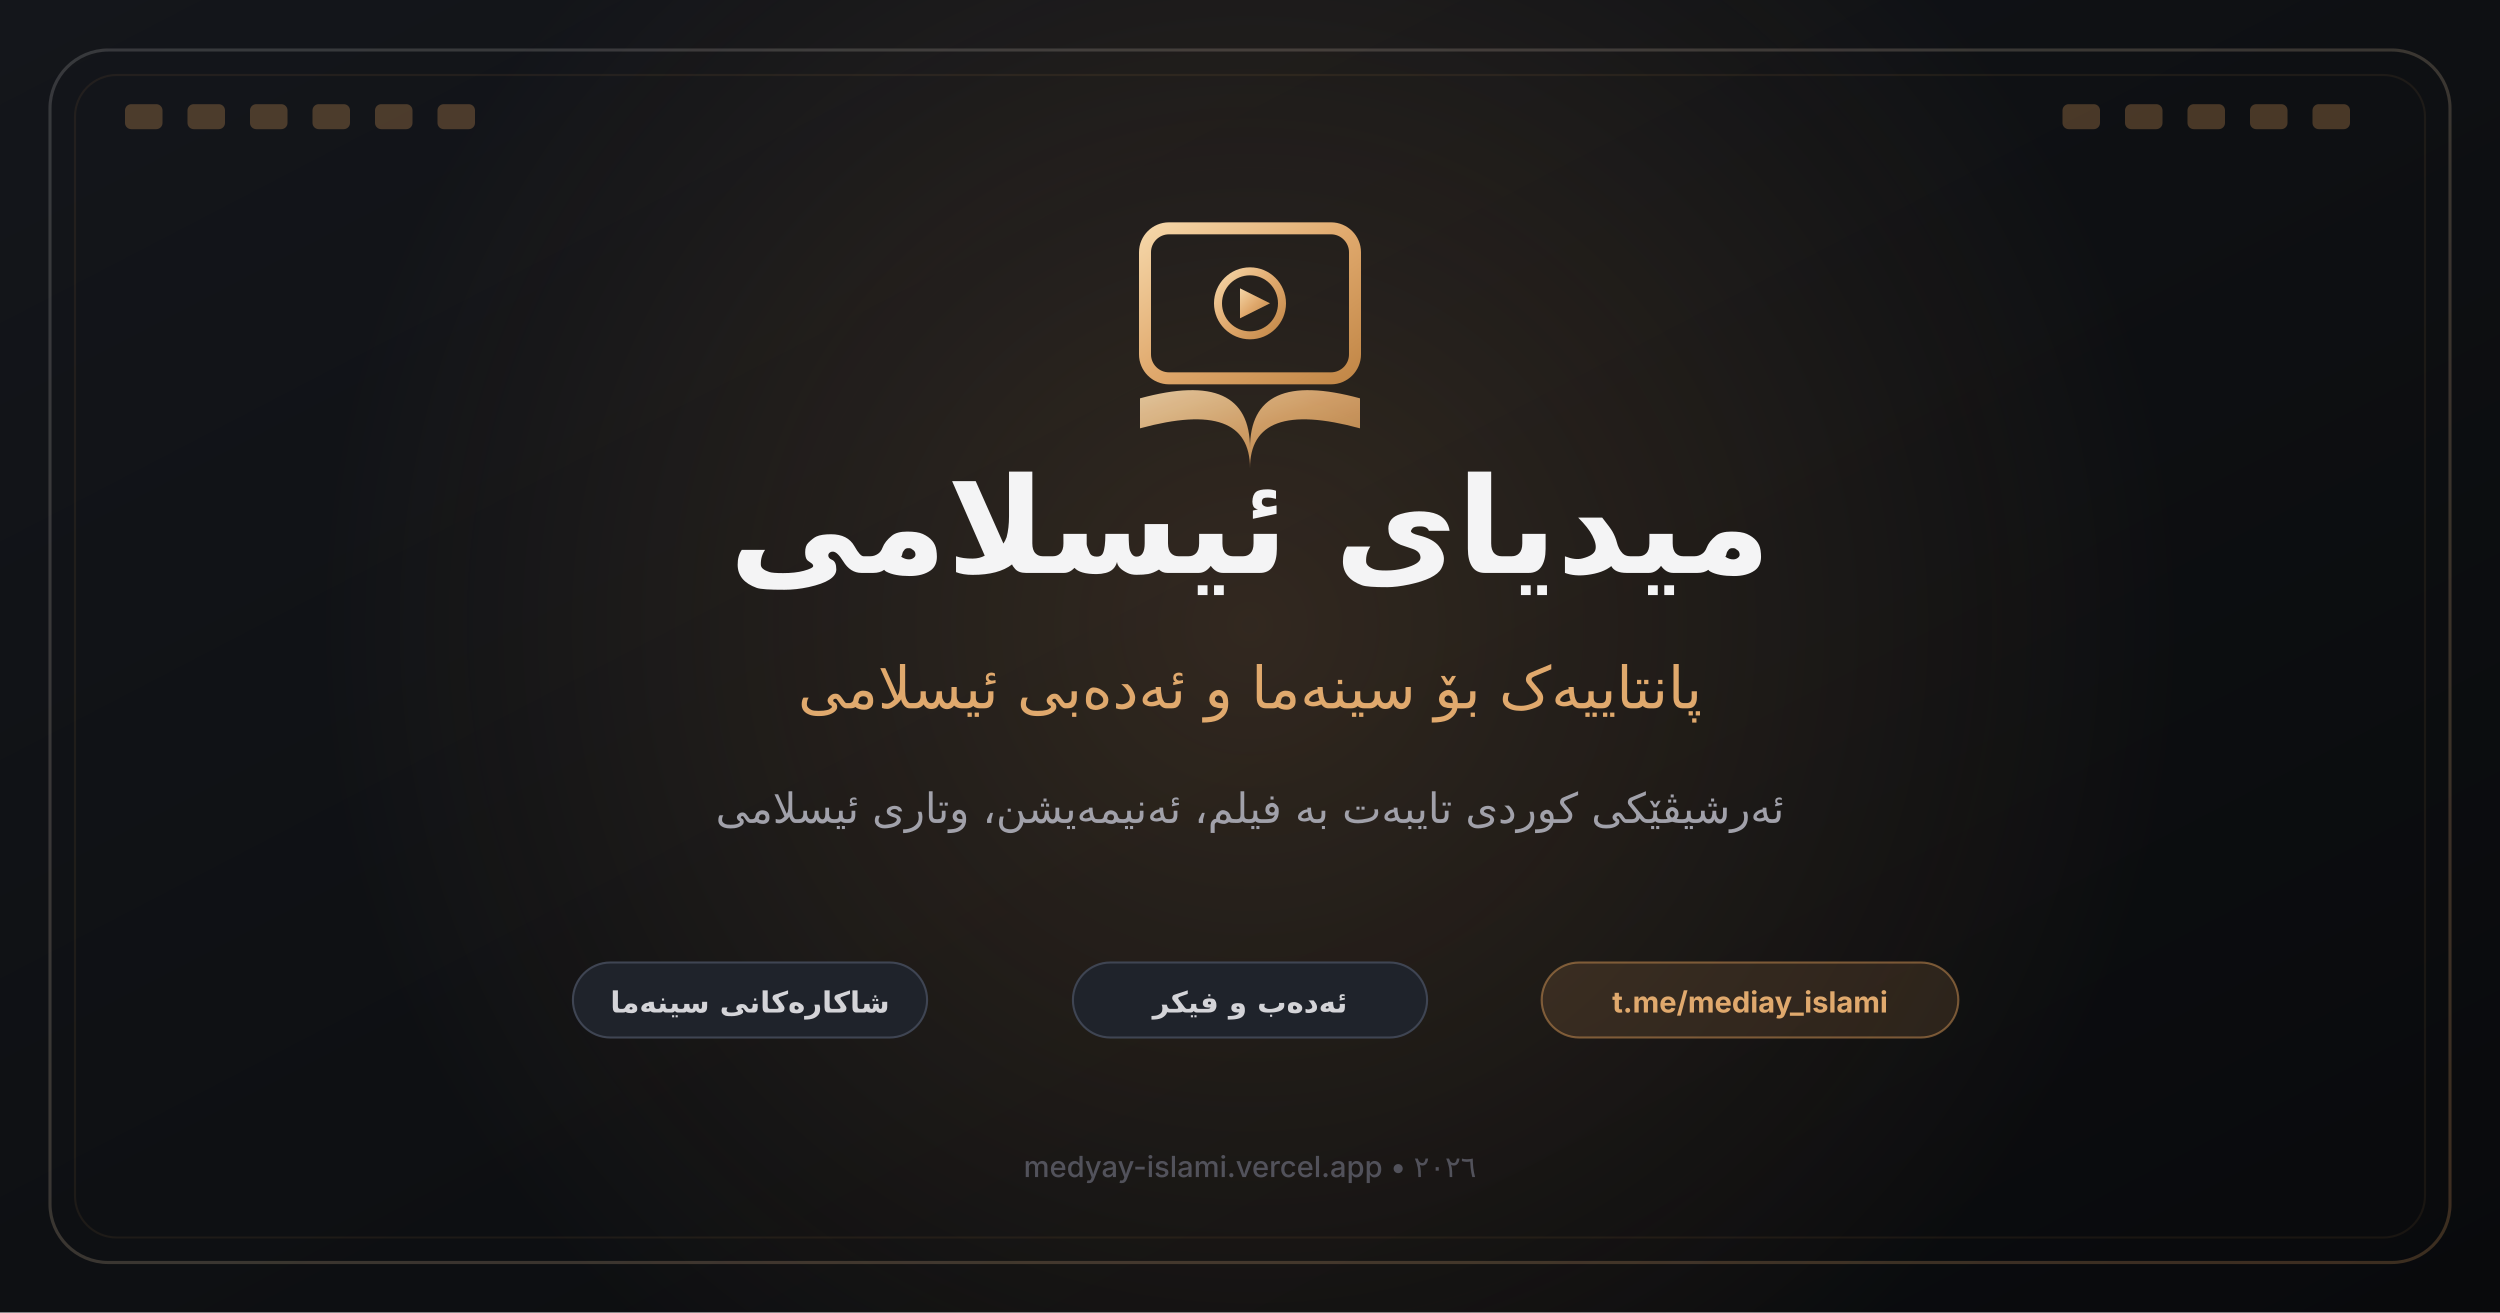
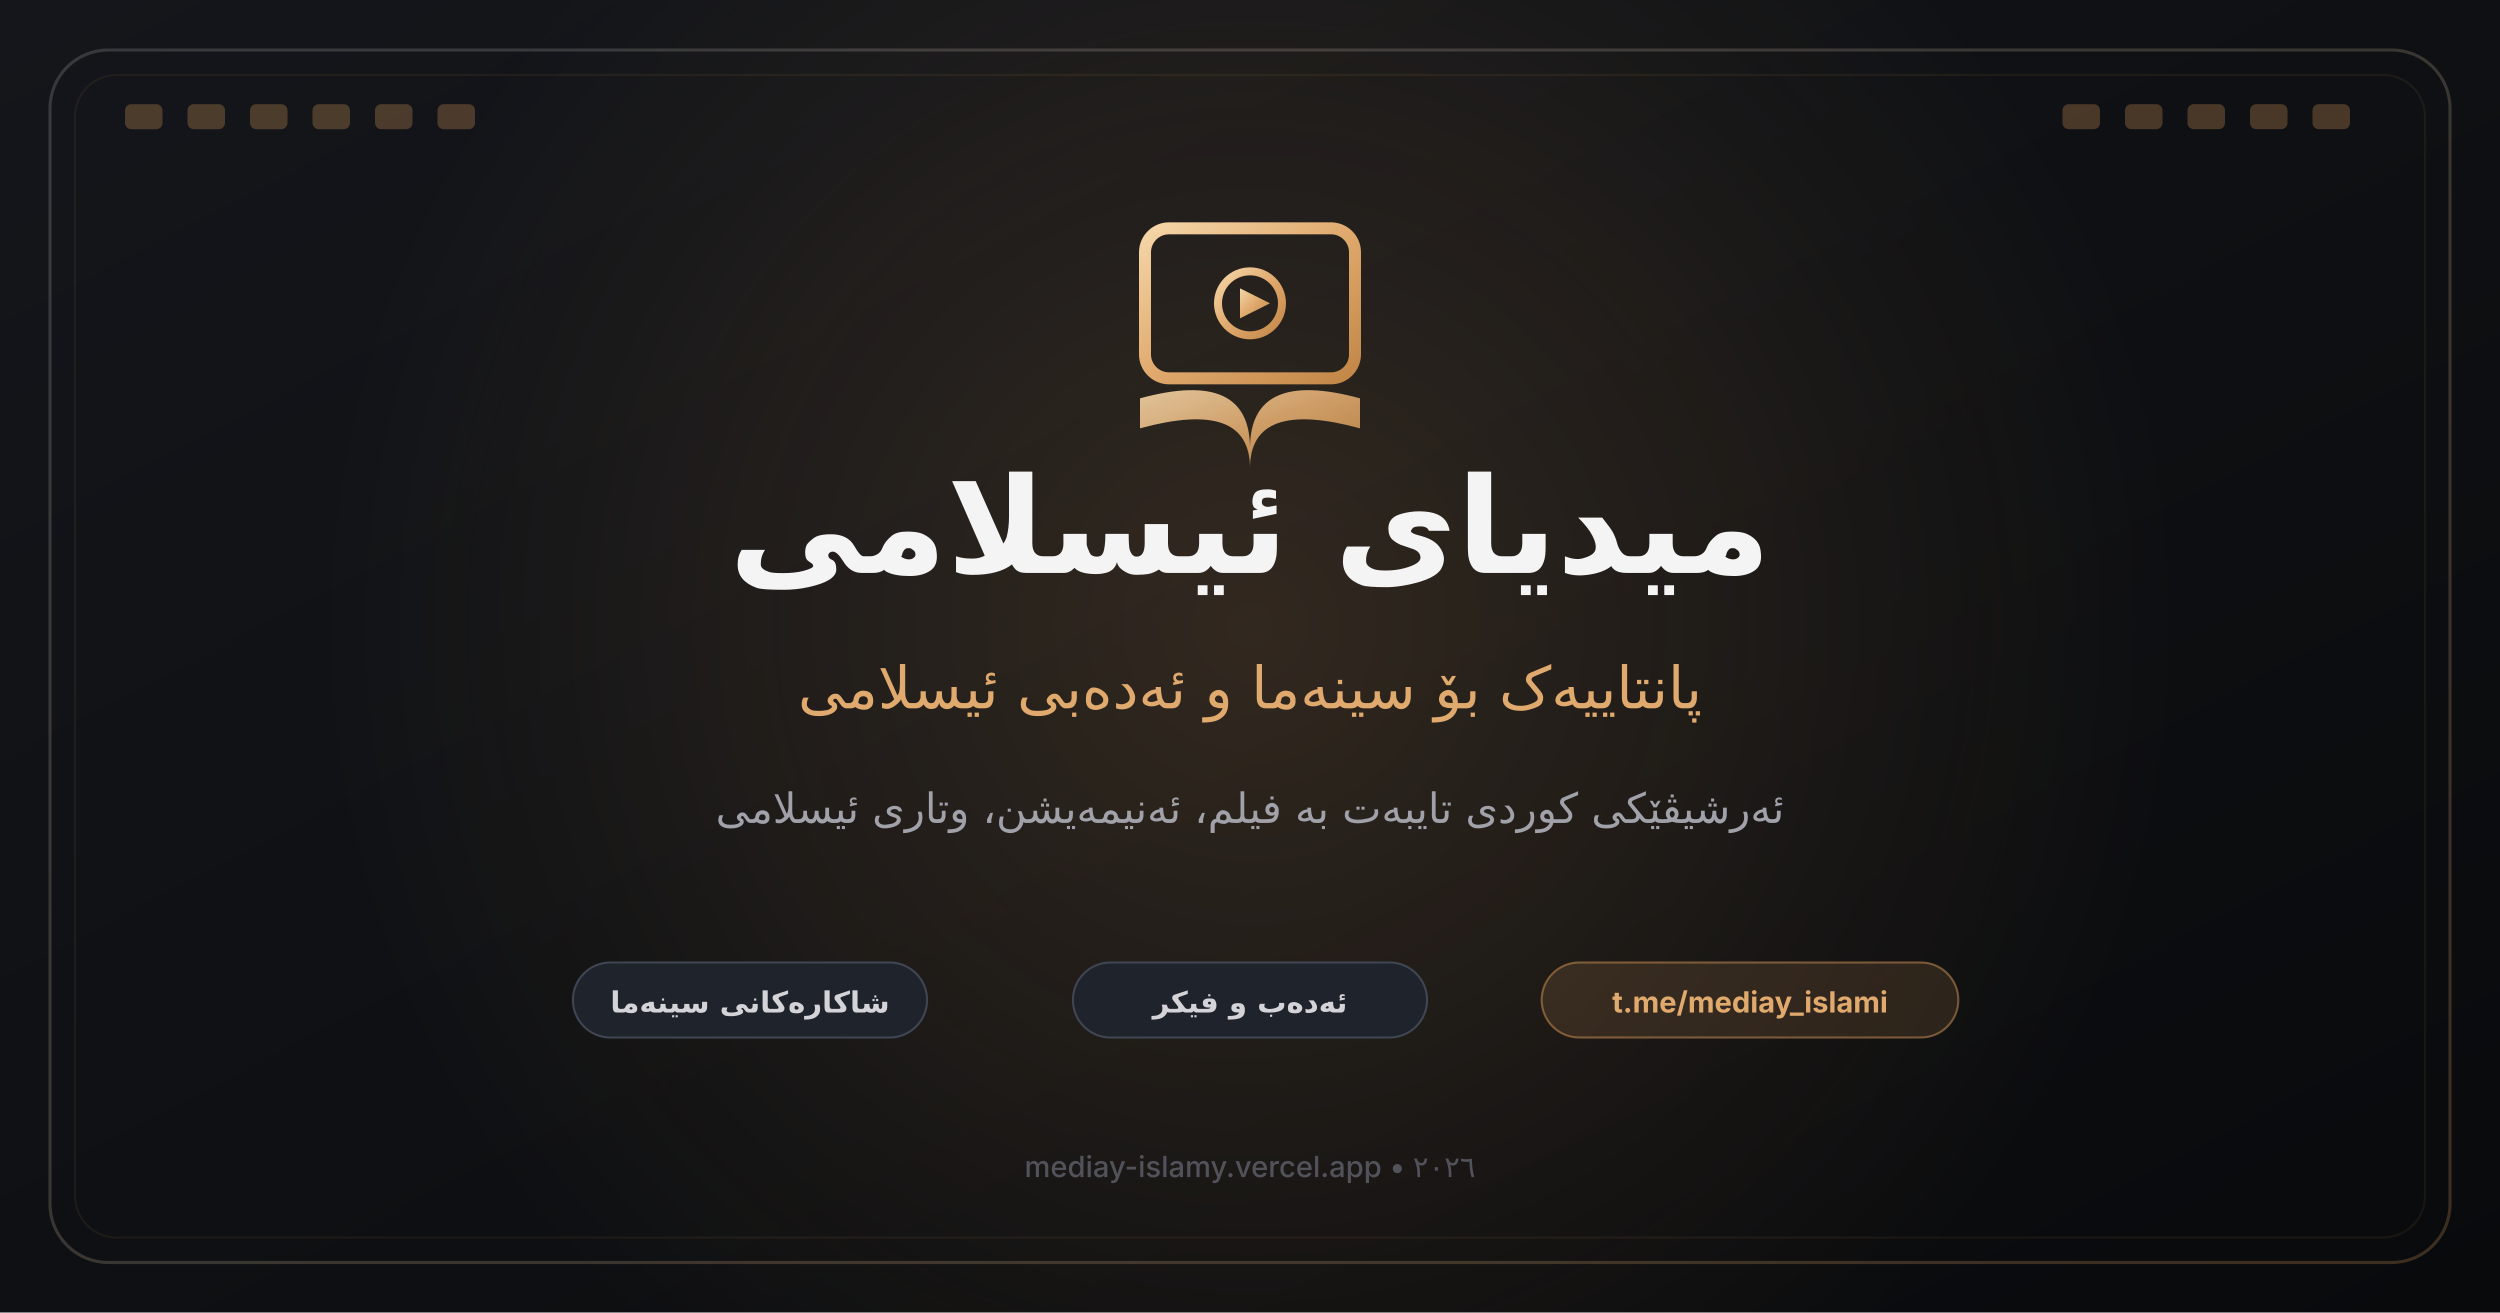
<svg xmlns="http://www.w3.org/2000/svg" viewBox="0 0 1200 630" width="1200" height="630">
  <defs>
    <linearGradient id="bg" x1="0%" y1="0%" x2="100%" y2="100%">
      <stop offset="0%" stop-color="#14161b" />
      <stop offset="50%" stop-color="#0e1013" />
      <stop offset="100%" stop-color="#090a0c" />
    </linearGradient>
    <radialGradient id="glow" cx="50%" cy="50%" r="50%">
      <stop offset="0%" stop-color="#d49757" stop-opacity="0.18" />
      <stop offset="100%" stop-color="#d49757" stop-opacity="0" />
    </radialGradient>
    <linearGradient id="gold" x1="0%" y1="0%" x2="100%" y2="100%">
      <stop offset="0%" stop-color="#f5d6a8" />
      <stop offset="50%" stop-color="#e0a96d" />
      <stop offset="100%" stop-color="#c28747" />
    </linearGradient>
    <linearGradient id="card-border" x1="0%" y1="0%" x2="100%" y2="100%">
      <stop offset="0%" stop-color="#ffffff" stop-opacity="0.15" />
      <stop offset="100%" stop-color="#d49757" stop-opacity="0.25" />
    </linearGradient>
  </defs>
  <rect width="1200" height="630" fill="url(#bg)" />
  <circle cx="600" cy="300" r="450" fill="url(#glow)" />
  <rect x="24" y="24" width="1152" height="582" rx="28" fill="none" stroke="url(#card-border)" stroke-width="1.5" />
  <rect x="36" y="36" width="1128" height="558" rx="20" fill="none" stroke="#d49757" stroke-opacity="0.08" stroke-width="1" />
  <g opacity="0.3" fill="#d49757">
    <rect x="60" y="50" width="18" height="12" rx="3" />
    <rect x="90" y="50" width="18" height="12" rx="3" />
    <rect x="120" y="50" width="18" height="12" rx="3" />
    <rect x="150" y="50" width="18" height="12" rx="3" />
    <rect x="180" y="50" width="18" height="12" rx="3" />
    <rect x="210" y="50" width="18" height="12" rx="3" />
    <rect x="990" y="50" width="18" height="12" rx="3" />
    <rect x="1020" y="50" width="18" height="12" rx="3" />
    <rect x="1050" y="50" width="18" height="12" rx="3" />
    <rect x="1080" y="50" width="18" height="12" rx="3" />
    <rect x="1110" y="50" width="18" height="12" rx="3" />
  </g>
  <g transform="translate(540, 100) scale(0.48)">
    <rect x="20" y="20" width="210" height="150" rx="24" fill="none" stroke="url(#gold)" stroke-width="12" />
    <circle cx="125" cy="95" r="32" fill="none" stroke="url(#gold)" stroke-width="8" />
    <polygon points="115,80 115,110 145,95" fill="url(#gold)" />
    <path d="M 15 190 Q 125 160 125 240 Q 125 160 235 190 L 235 220 Q 125 190 125 260 Q 125 190 15 220 Z" fill="url(#gold)" opacity="0.9" />
  </g>
  <text x="600" y="275" font-family="system-ui, -apple-system, sans-serif" font-size="64" font-weight="800" fill="#f4f4f5" text-anchor="middle" letter-spacing="0">
    میدیای ئیسلامی
  </text>
  <text x="600" y="340" font-family="system-ui, -apple-system, sans-serif" font-size="28" font-weight="500" fill="#e0a96d" text-anchor="middle">
    پانتاییەک بۆ سینەما و ئەدەبی ئیسلامی
  </text>
  <text x="600" y="395" font-family="system-ui, -apple-system, sans-serif" font-size="20" font-weight="400" fill="#a1a1aa" text-anchor="middle">
    ئەرشیڤێکی کوردی تایبەت بە فیلم، ئەنیمەیشن، وتاری ئیسلامی
  </text>
  <g transform="translate(600, 480)">
    <g transform="translate(-240, 0)">
      <rect x="-85" y="-18" width="170" height="36" rx="18" fill="#1f232b" stroke="#3f4553" stroke-width="1" />
      <text x="0" y="6" font-family="system-ui, -apple-system, sans-serif" font-size="14" font-weight="600" fill="#d4d4d8" text-anchor="middle">
        شاکارەکانی سینەما
      </text>
    </g>
    <g transform="translate(0, 0)">
      <rect x="-85" y="-18" width="170" height="36" rx="18" fill="#1f232b" stroke="#3f4553" stroke-width="1" />
      <text x="0" y="6" font-family="system-ui, -apple-system, sans-serif" font-size="14" font-weight="600" fill="#d4d4d8" text-anchor="middle">
        ئەدەب و فیکر
      </text>
    </g>
    <g transform="translate(240, 0)">
      <rect x="-100" y="-18" width="200" height="36" rx="18" fill="#d49757" fill-opacity="0.15" stroke="#d49757" stroke-width="1" stroke-opacity="0.5" />
      <text x="0" y="6" font-family="system-ui, -apple-system, sans-serif" font-size="14" font-weight="700" fill="#e0a96d" text-anchor="middle">
        t.me/mediay_islami
      </text>
    </g>
  </g>
  <text x="600" y="565" font-family="system-ui, -apple-system, sans-serif" font-size="14" font-weight="500" fill="#52525b" text-anchor="middle">
-     medyay-islami.vercel.app • ٢٠٢٦
+     mediay-islamy.vercel.app • ٢٠٢٦
  </text>
</svg>
